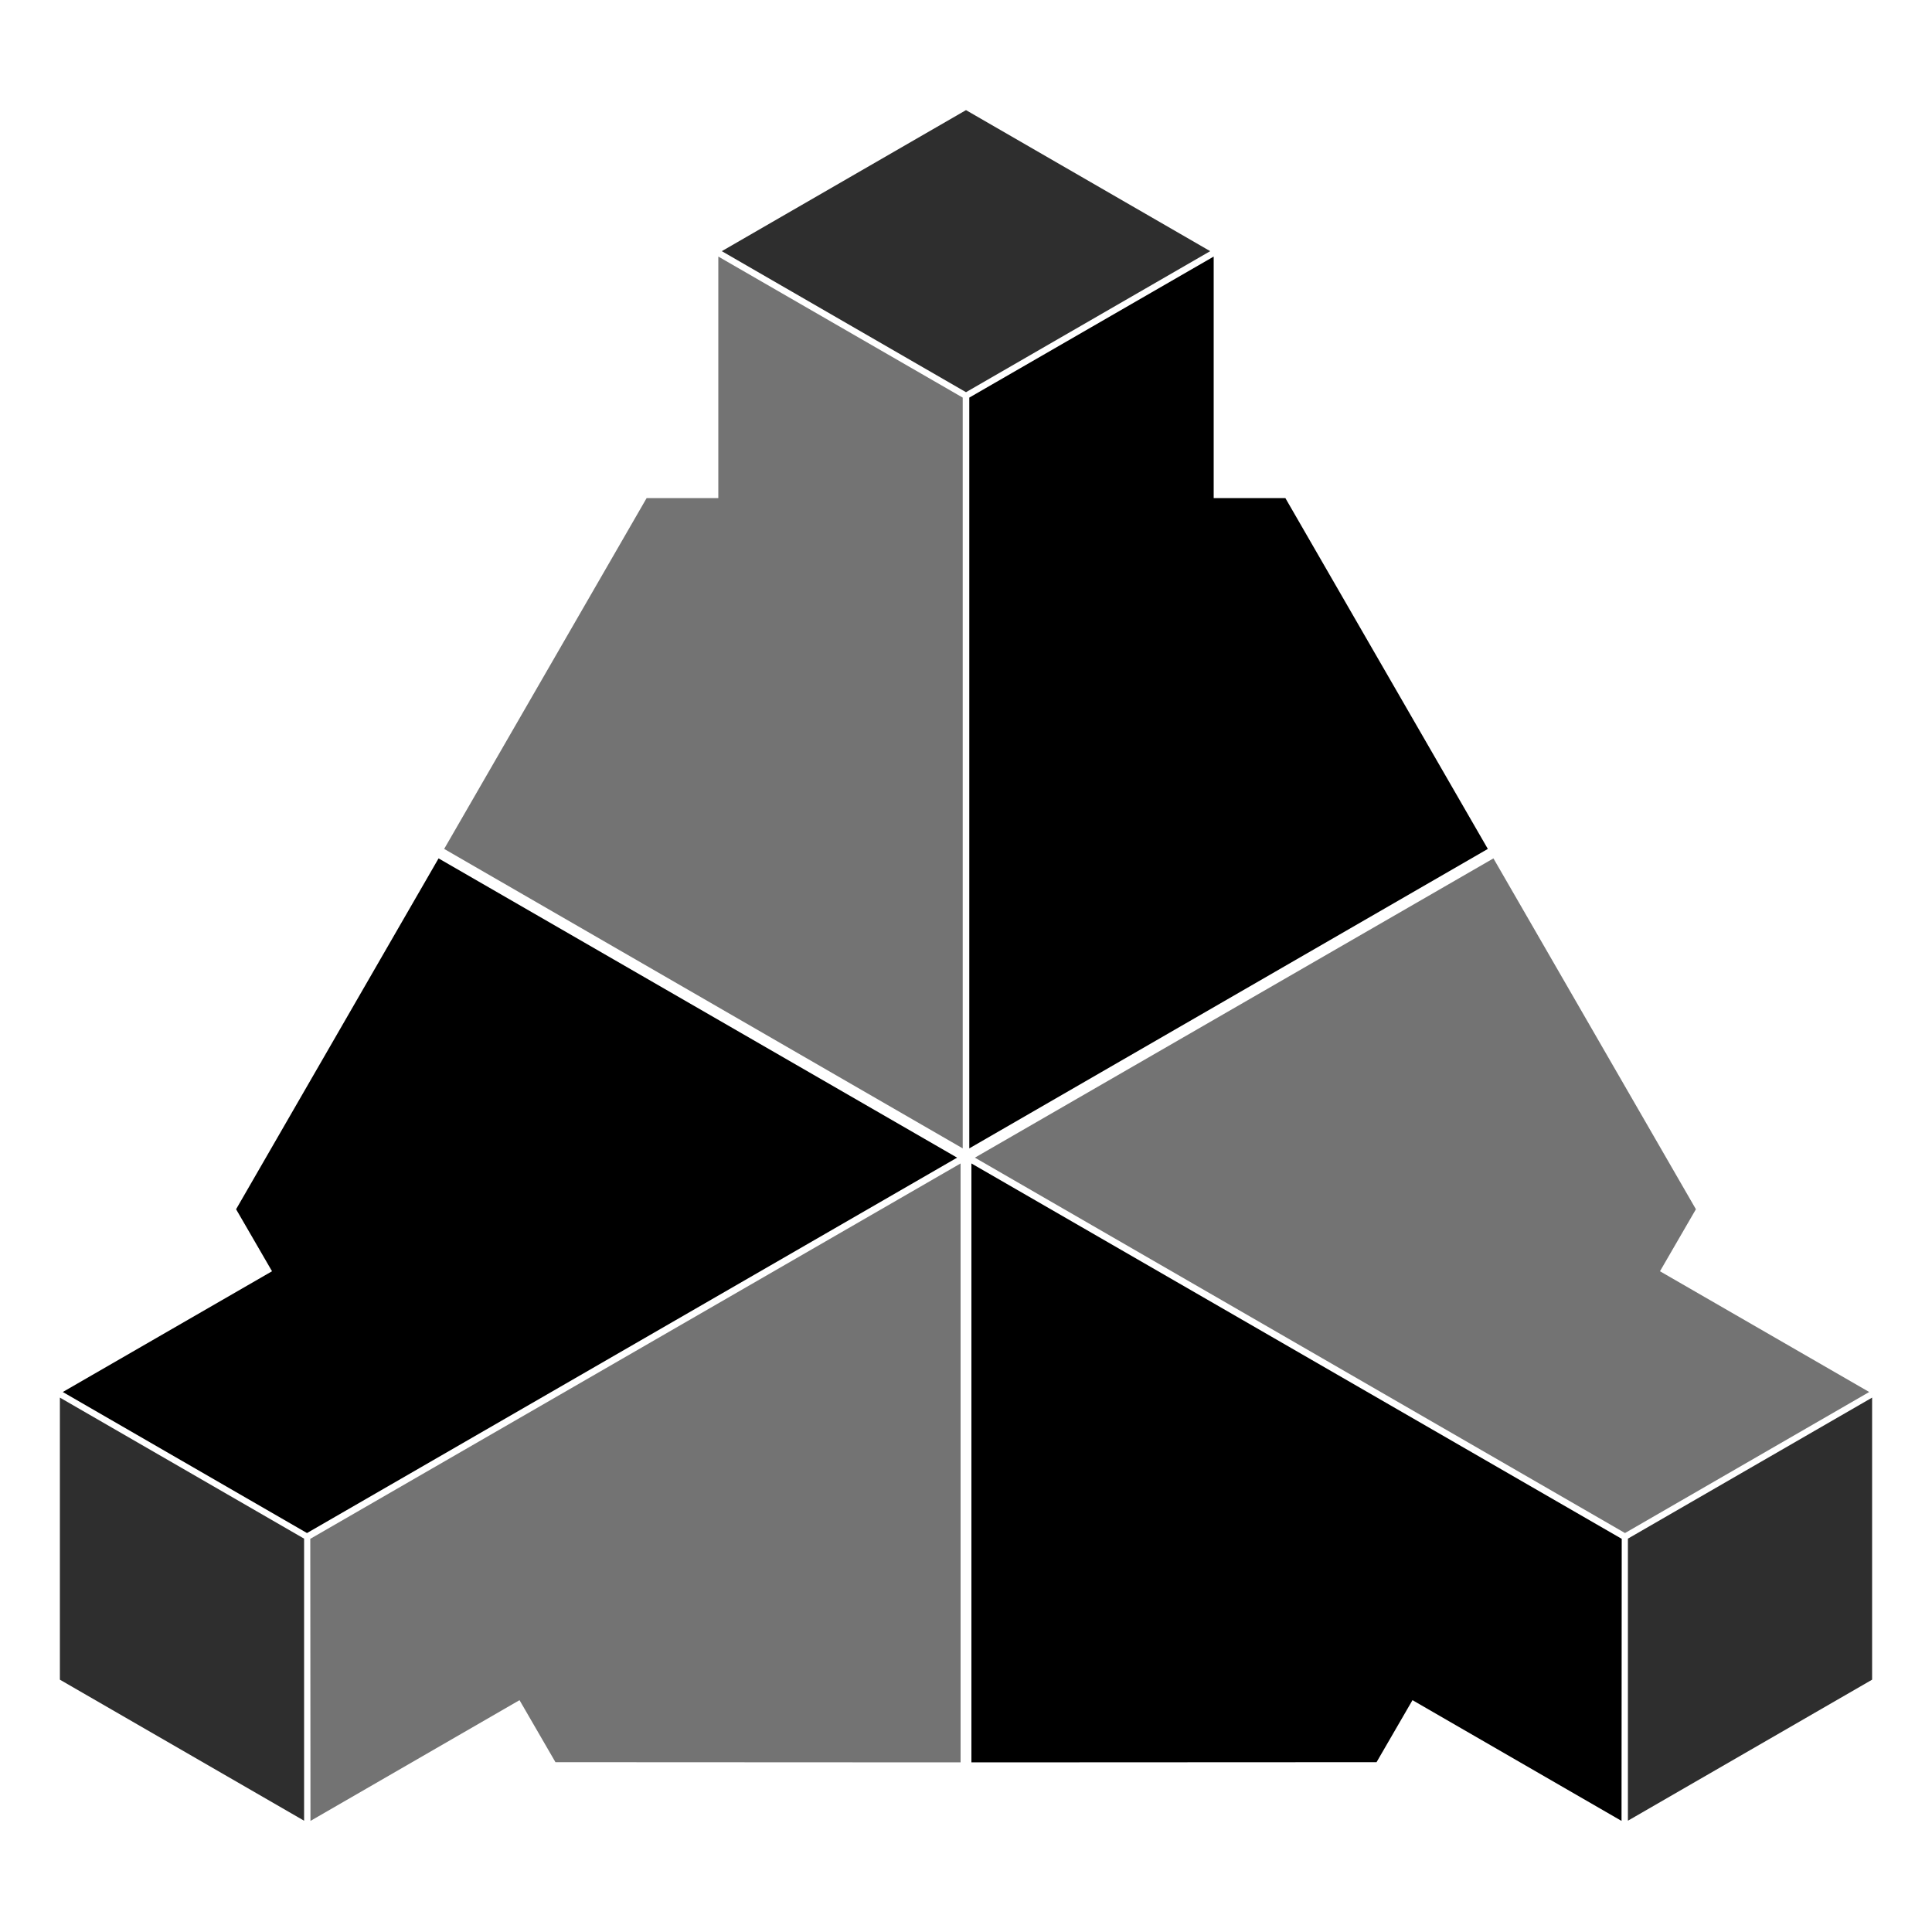
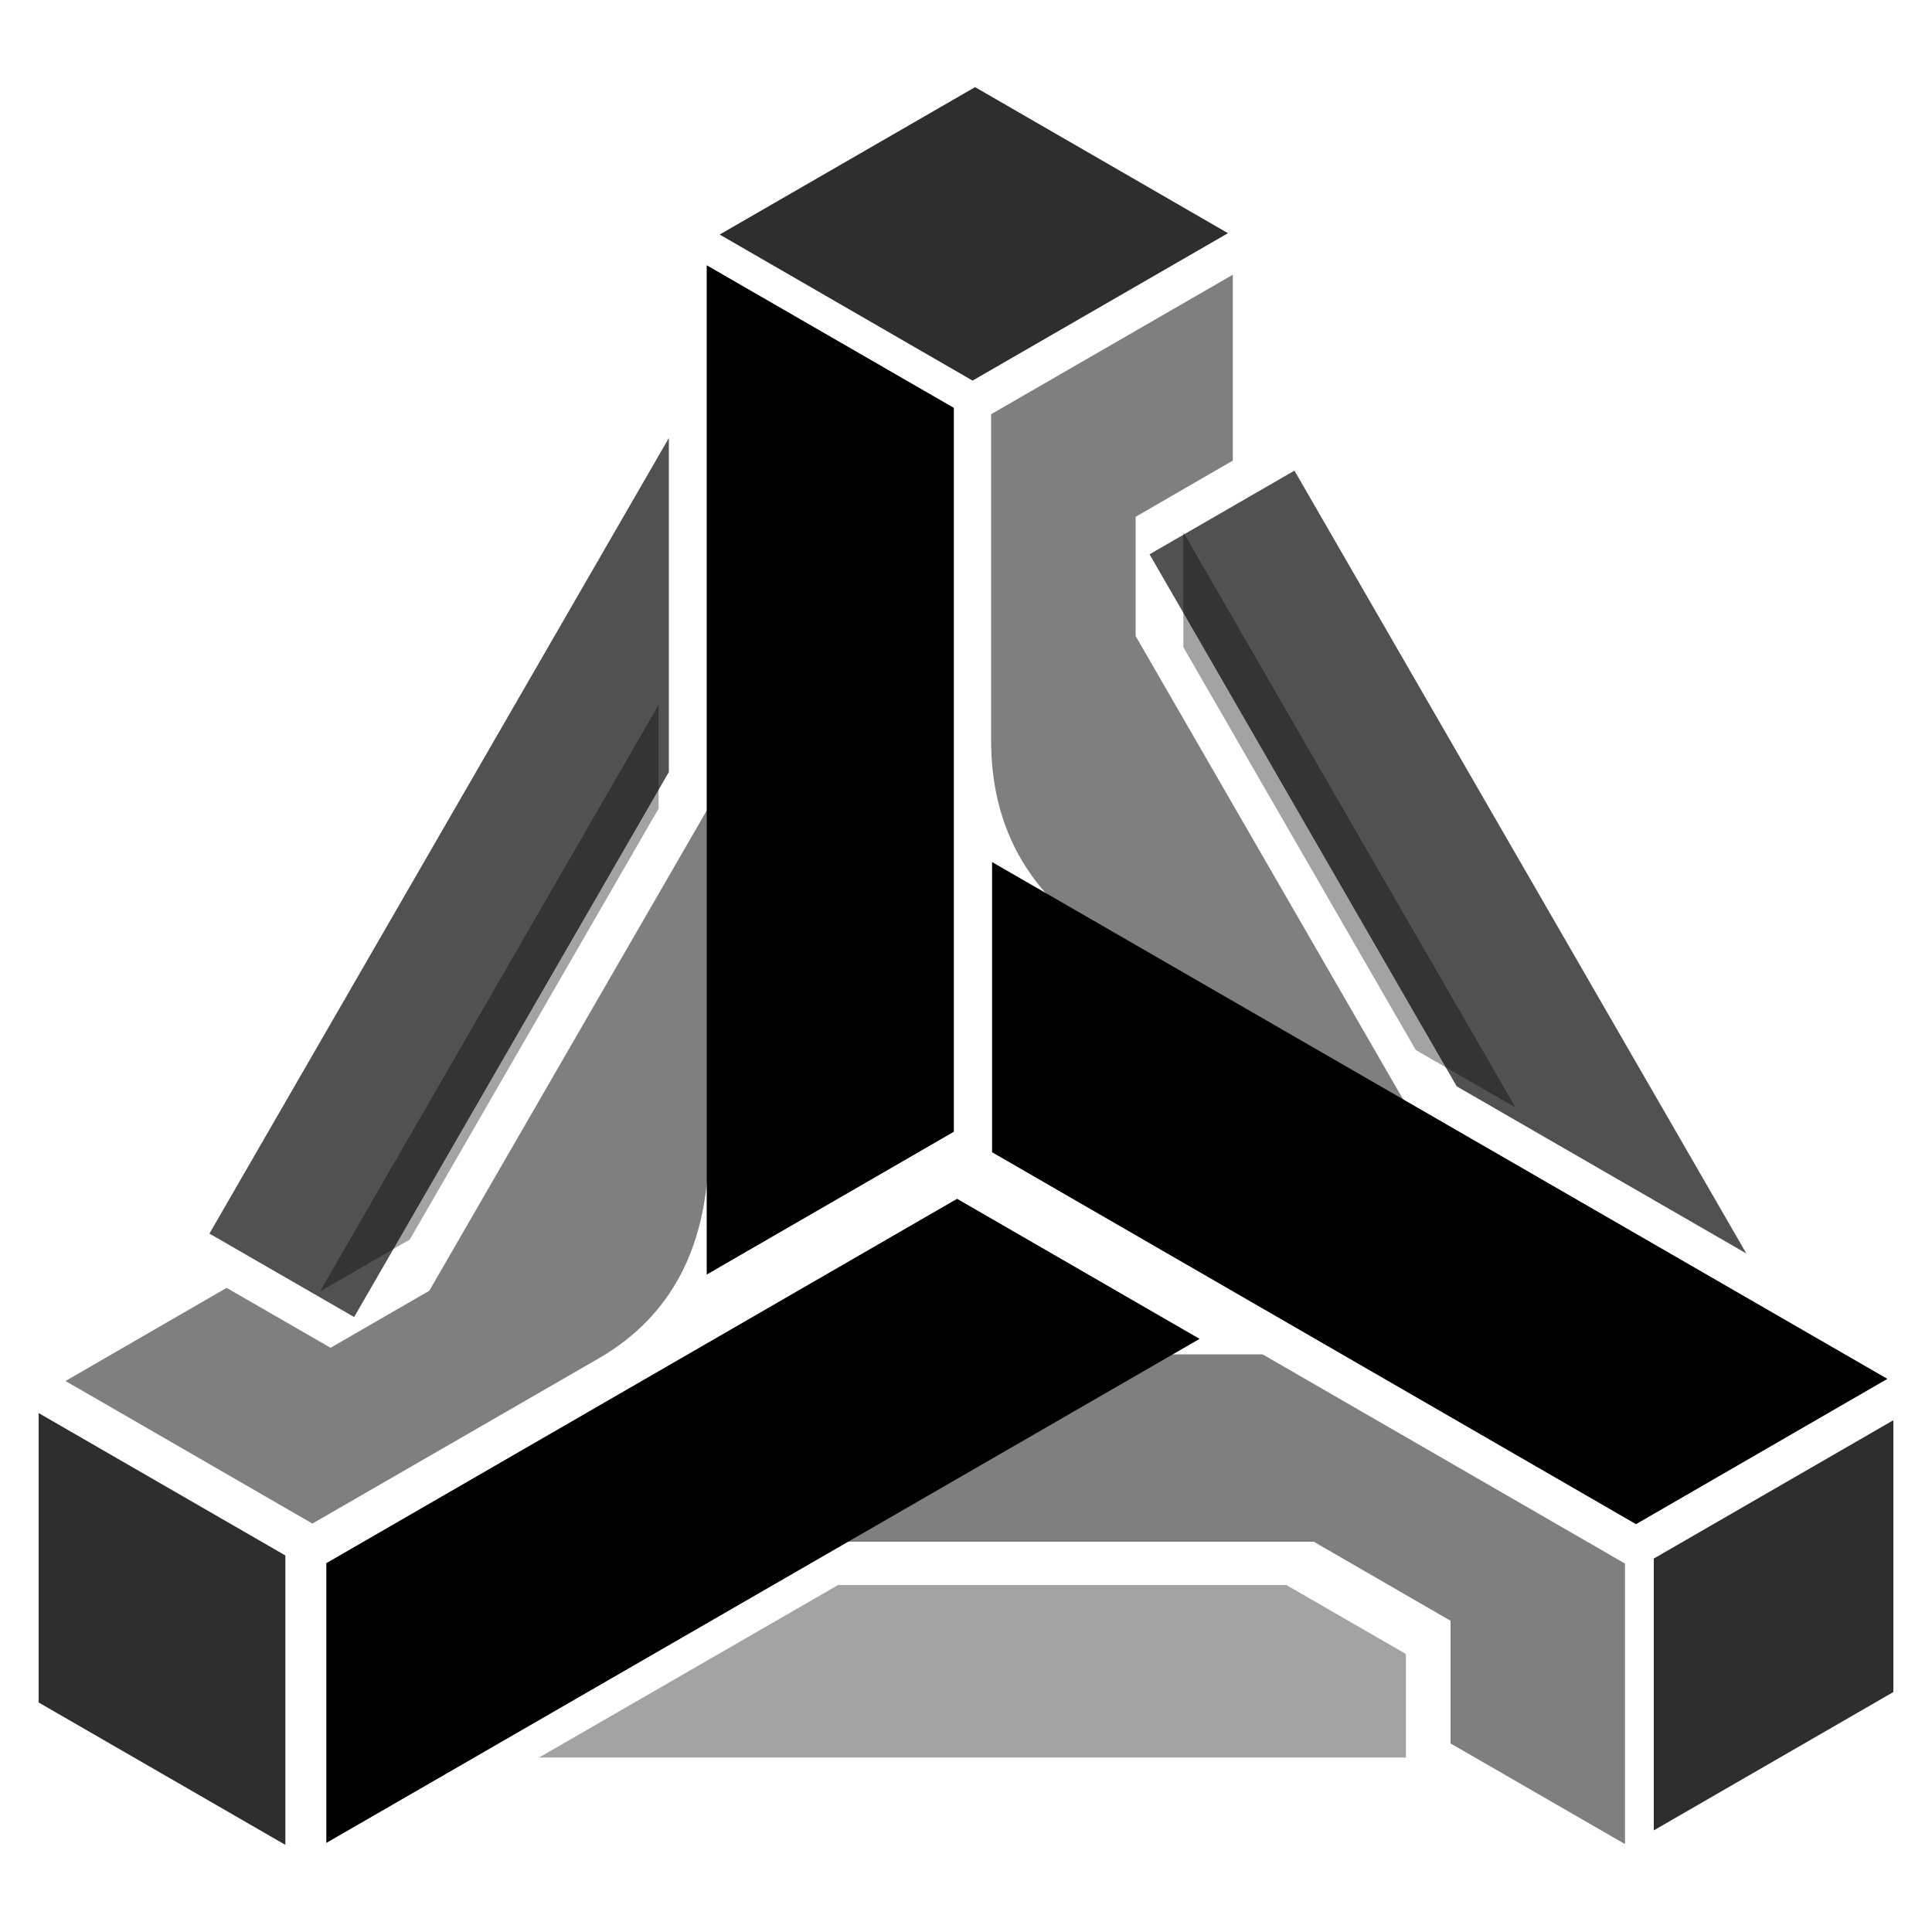
<svg xmlns="http://www.w3.org/2000/svg" viewBox="0 0 100 100" fill="currentColor" role="img" aria-label="CoreThree">
  <g data-arm="honesty" data-core="Честность">
-     <path data-facet="cap" fill-opacity="0.82" d="M37.36 13.00 L50.00 5.70 L62.64 13.00 L50.00 20.30 Z" />
-     <path data-facet="left" fill-opacity="0.55" d="M49.83 59.44 L49.83 20.58 L37.18 13.28 L37.18 25.78 L33.47 25.78 L22.99 43.94 Z" />
-     <path data-facet="right" fill-opacity="1.0" d="M50.17 59.44 L77.01 43.94 L66.53 25.78 L62.82 25.78 L62.82 13.28 L50.17 20.58 Z" />
+     <path data-facet="beam" fill-opacity="0.68" d="M67.00 24.36 L90.39 64.88 L75.40 56.23 L59.50 28.69 Z" />
+     <path data-facet="inner" fill-opacity="0.36" d="M78.44 57.32 L73.28 54.35 L61.25 33.50 L61.25 27.55 Z" />
+     <path data-facet="ell" fill-opacity="0.5" d="M63.81 14.22 L63.81 23.84 L58.78 26.75 L58.78 32.92 L73.31 58.09 L57.66 49.05 Q51.30 45.39 51.30 38.32 L51.30 21.44 Z" />
+     <path data-facet="column" fill-opacity="1" d="M49.37 21.11 L49.37 58.58 L36.58 65.97 L36.58 13.73 Z" />
+     <path data-facet="cap" fill-opacity="0.82" d="M50.47 4.51 L63.56 12.07 L50.34 19.70 L37.25 12.14 Z" />
  </g>
  <g data-arm="speed" data-core="Скорость">
-     <path data-facet="cap" fill-opacity="0.82" d="M96.90 72.34 L96.90 86.94 L84.26 94.24 L84.26 79.64 Z" />
-     <path data-facet="left" fill-opacity="0.55" d="M50.46 59.92 L84.11 79.35 L96.75 72.05 L85.92 65.80 L87.78 62.59 L77.30 44.43 Z" />
-     <path data-facet="right" fill-opacity="1.0" d="M50.28 60.22 L50.28 91.22 L71.25 91.21 L73.11 88.00 L83.93 94.25 L83.94 79.65 Z" />
+     <path data-facet="front" fill-opacity="0.36" d="M66.58 82.04 L72.77 85.61 L72.77 90.97 L27.90 90.97 L43.38 82.04 Z" />
+     <path data-facet="top" fill-opacity="0.5" d="M58.16 70.10 L65.35 70.10 L84.11 80.93 L84.11 95.45 L75.08 90.24 L75.08 83.89 L68.00 79.80 L41.36 79.80 Z" />
+     <path data-facet="column" fill-opacity="1" d="M84.68 78.89 L51.35 59.64 L51.35 44.62 L97.69 71.37 Z" />
+     <path data-facet="cap" fill-opacity="0.82" d="M98.00 87.58 L85.60 94.74 L85.60 80.67 L98.00 73.51 Z" />
  </g>
  <g data-arm="craft" data-core="Профессионализм">
-     <path data-facet="cap" fill-opacity="0.82" d="M15.74 94.24 L3.10 86.94 L3.10 72.34 L15.74 79.64 Z" />
-     <path data-facet="left" fill-opacity="0.55" d="M49.72 60.22 L16.06 79.65 L16.07 94.25 L26.89 88.00 L28.75 91.21 L49.72 91.22 Z" />
-     <path data-facet="right" fill-opacity="1.0" d="M49.54 59.92 L22.70 44.43 L12.22 62.59 L14.08 65.80 L3.25 72.05 L15.89 79.35 Z" />
+     <path data-facet="beam" fill-opacity="0.68" d="M10.84 63.85 L34.62 22.67 L34.62 39.96 L18.33 68.17 Z" />
+     <path data-facet="inner" fill-opacity="0.36" d="M34.09 36.48 L34.09 41.85 L21.21 64.16 L16.56 66.85 Z" />
+     <path data-facet="ell" fill-opacity="0.5" d="M3.39 71.48 L11.73 66.66 L17.11 69.76 L22.22 66.81 L36.68 41.78 L36.68 59.33 Q36.68 67.02 30.99 70.31 L16.17 78.86 Z" />
+     <path data-facet="column" fill-opacity="1" d="M16.89 80.91 L49.54 62.05 L62.09 69.30 L16.89 95.39 Z" />
+     <path data-facet="cap" fill-opacity="0.82" d="M2.00 88.12 L2.00 73.14 L14.77 80.51 L14.77 95.49 Z" />
  </g>
</svg>
